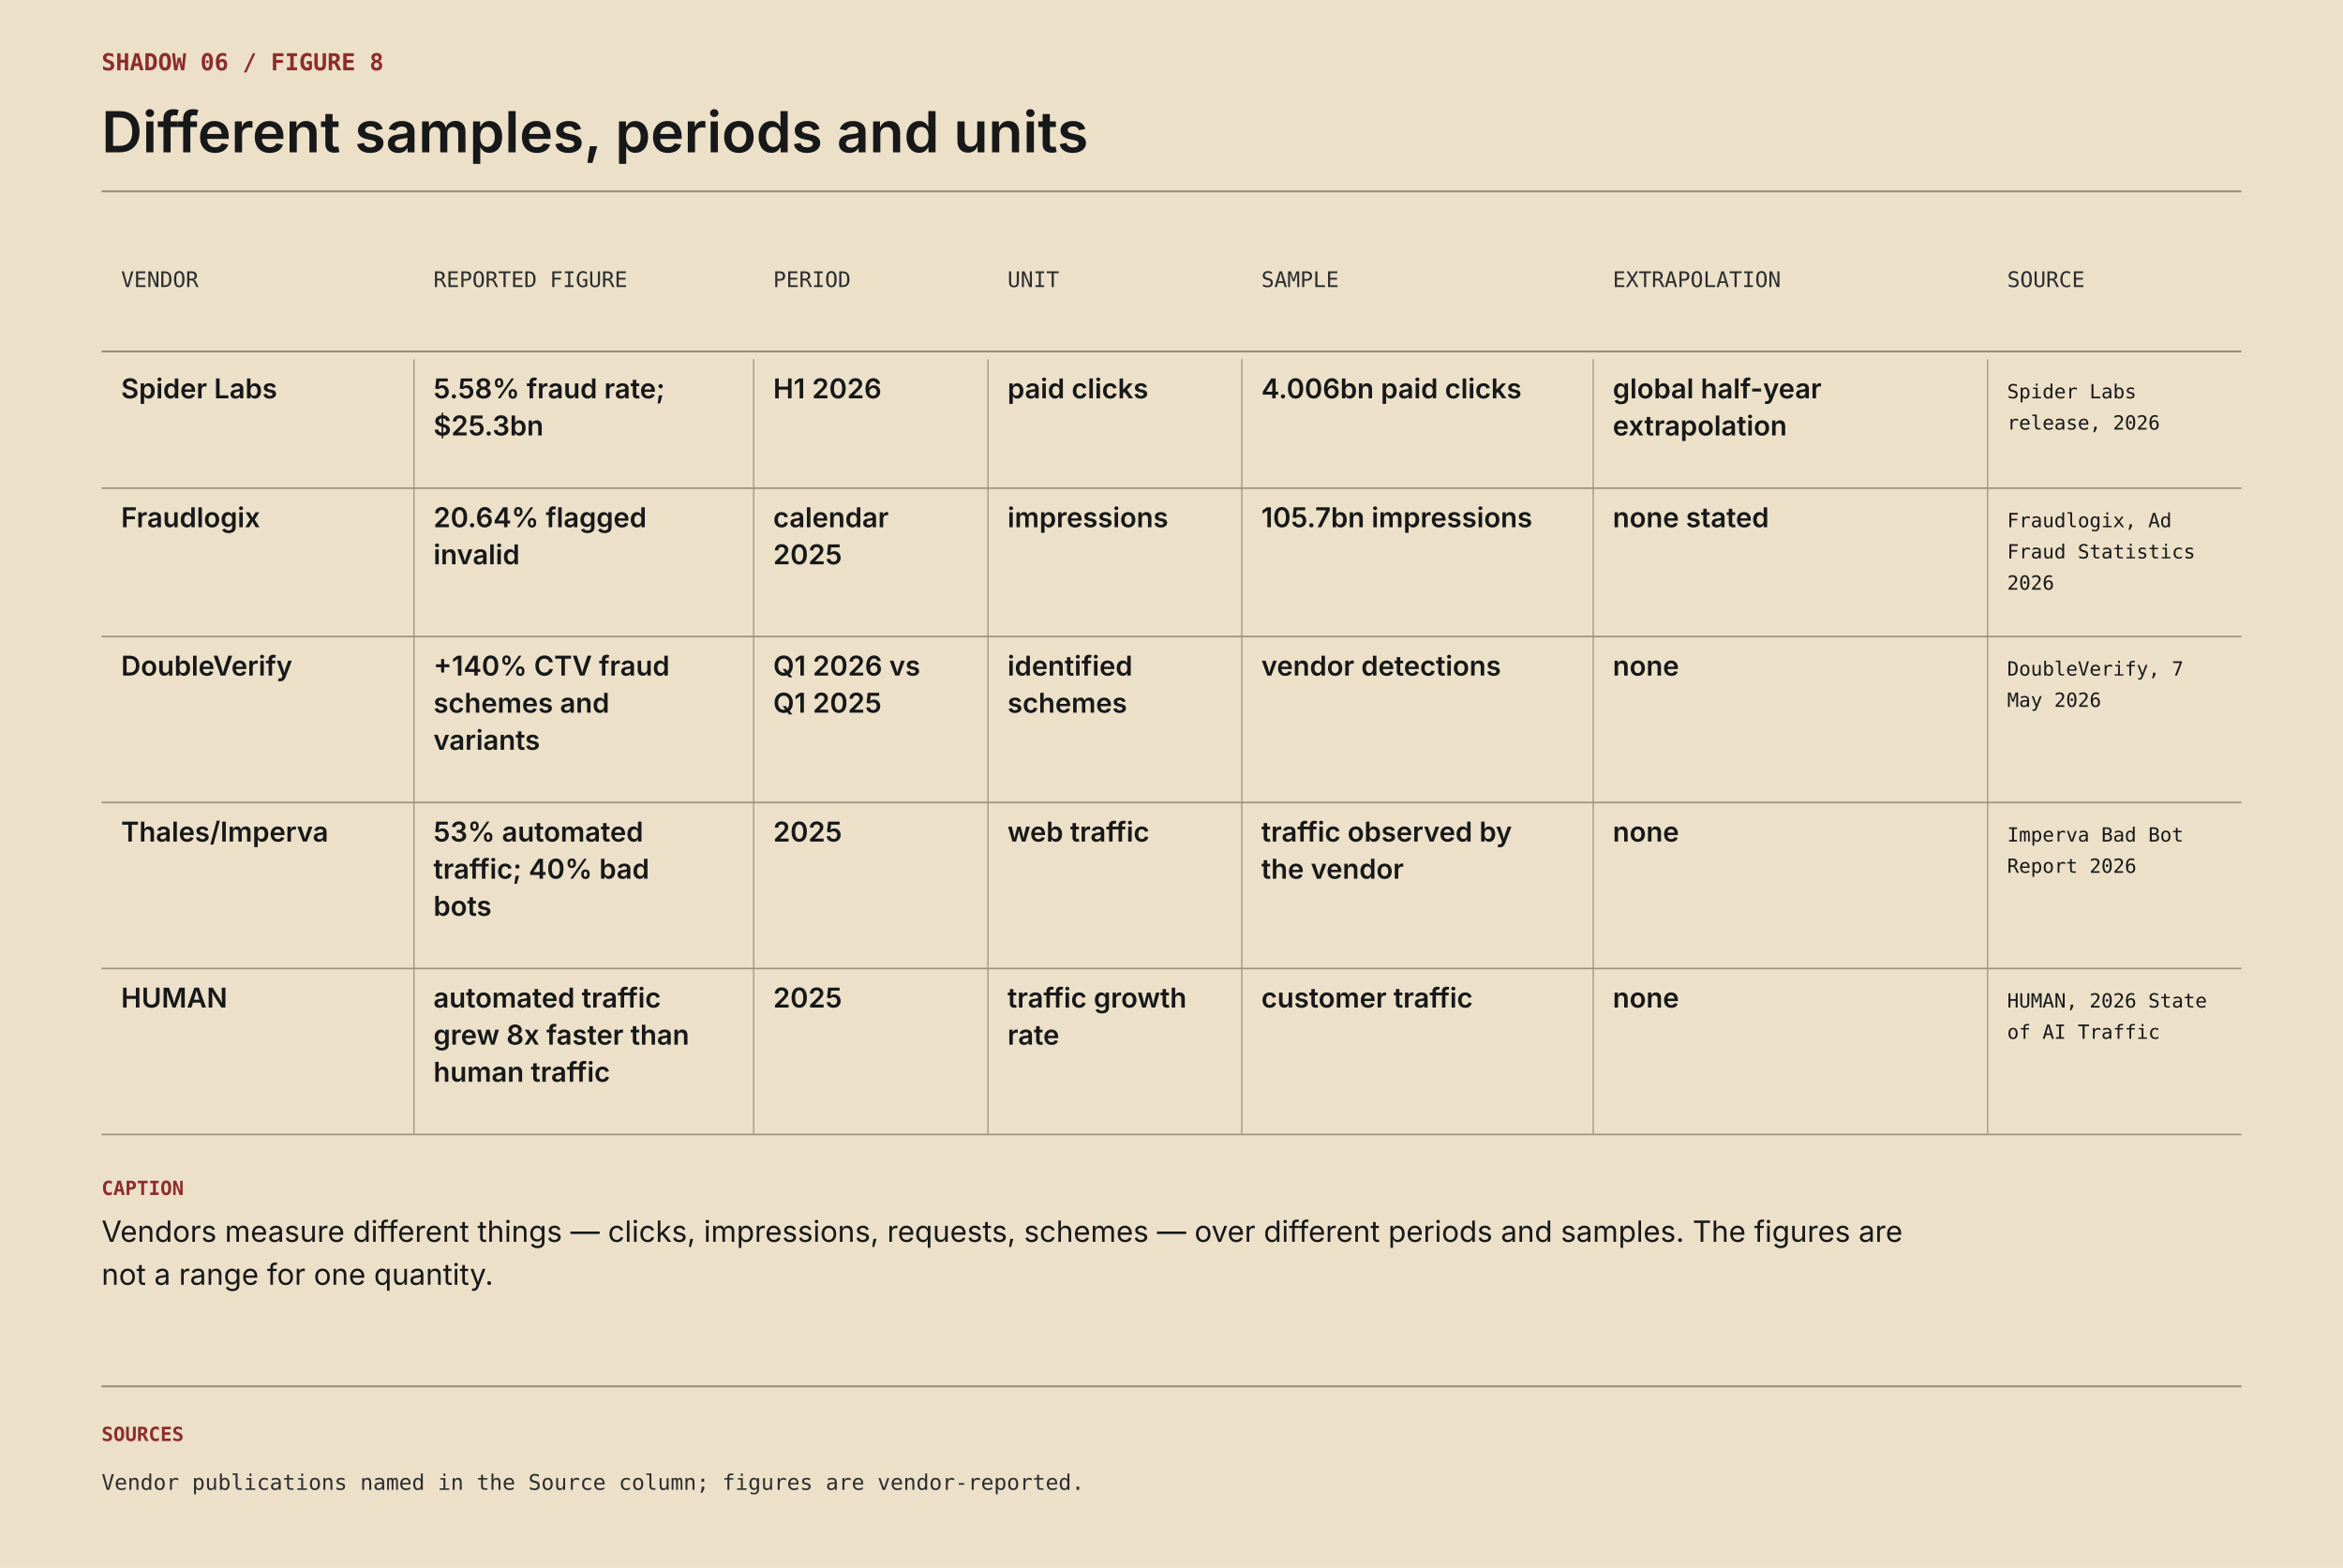
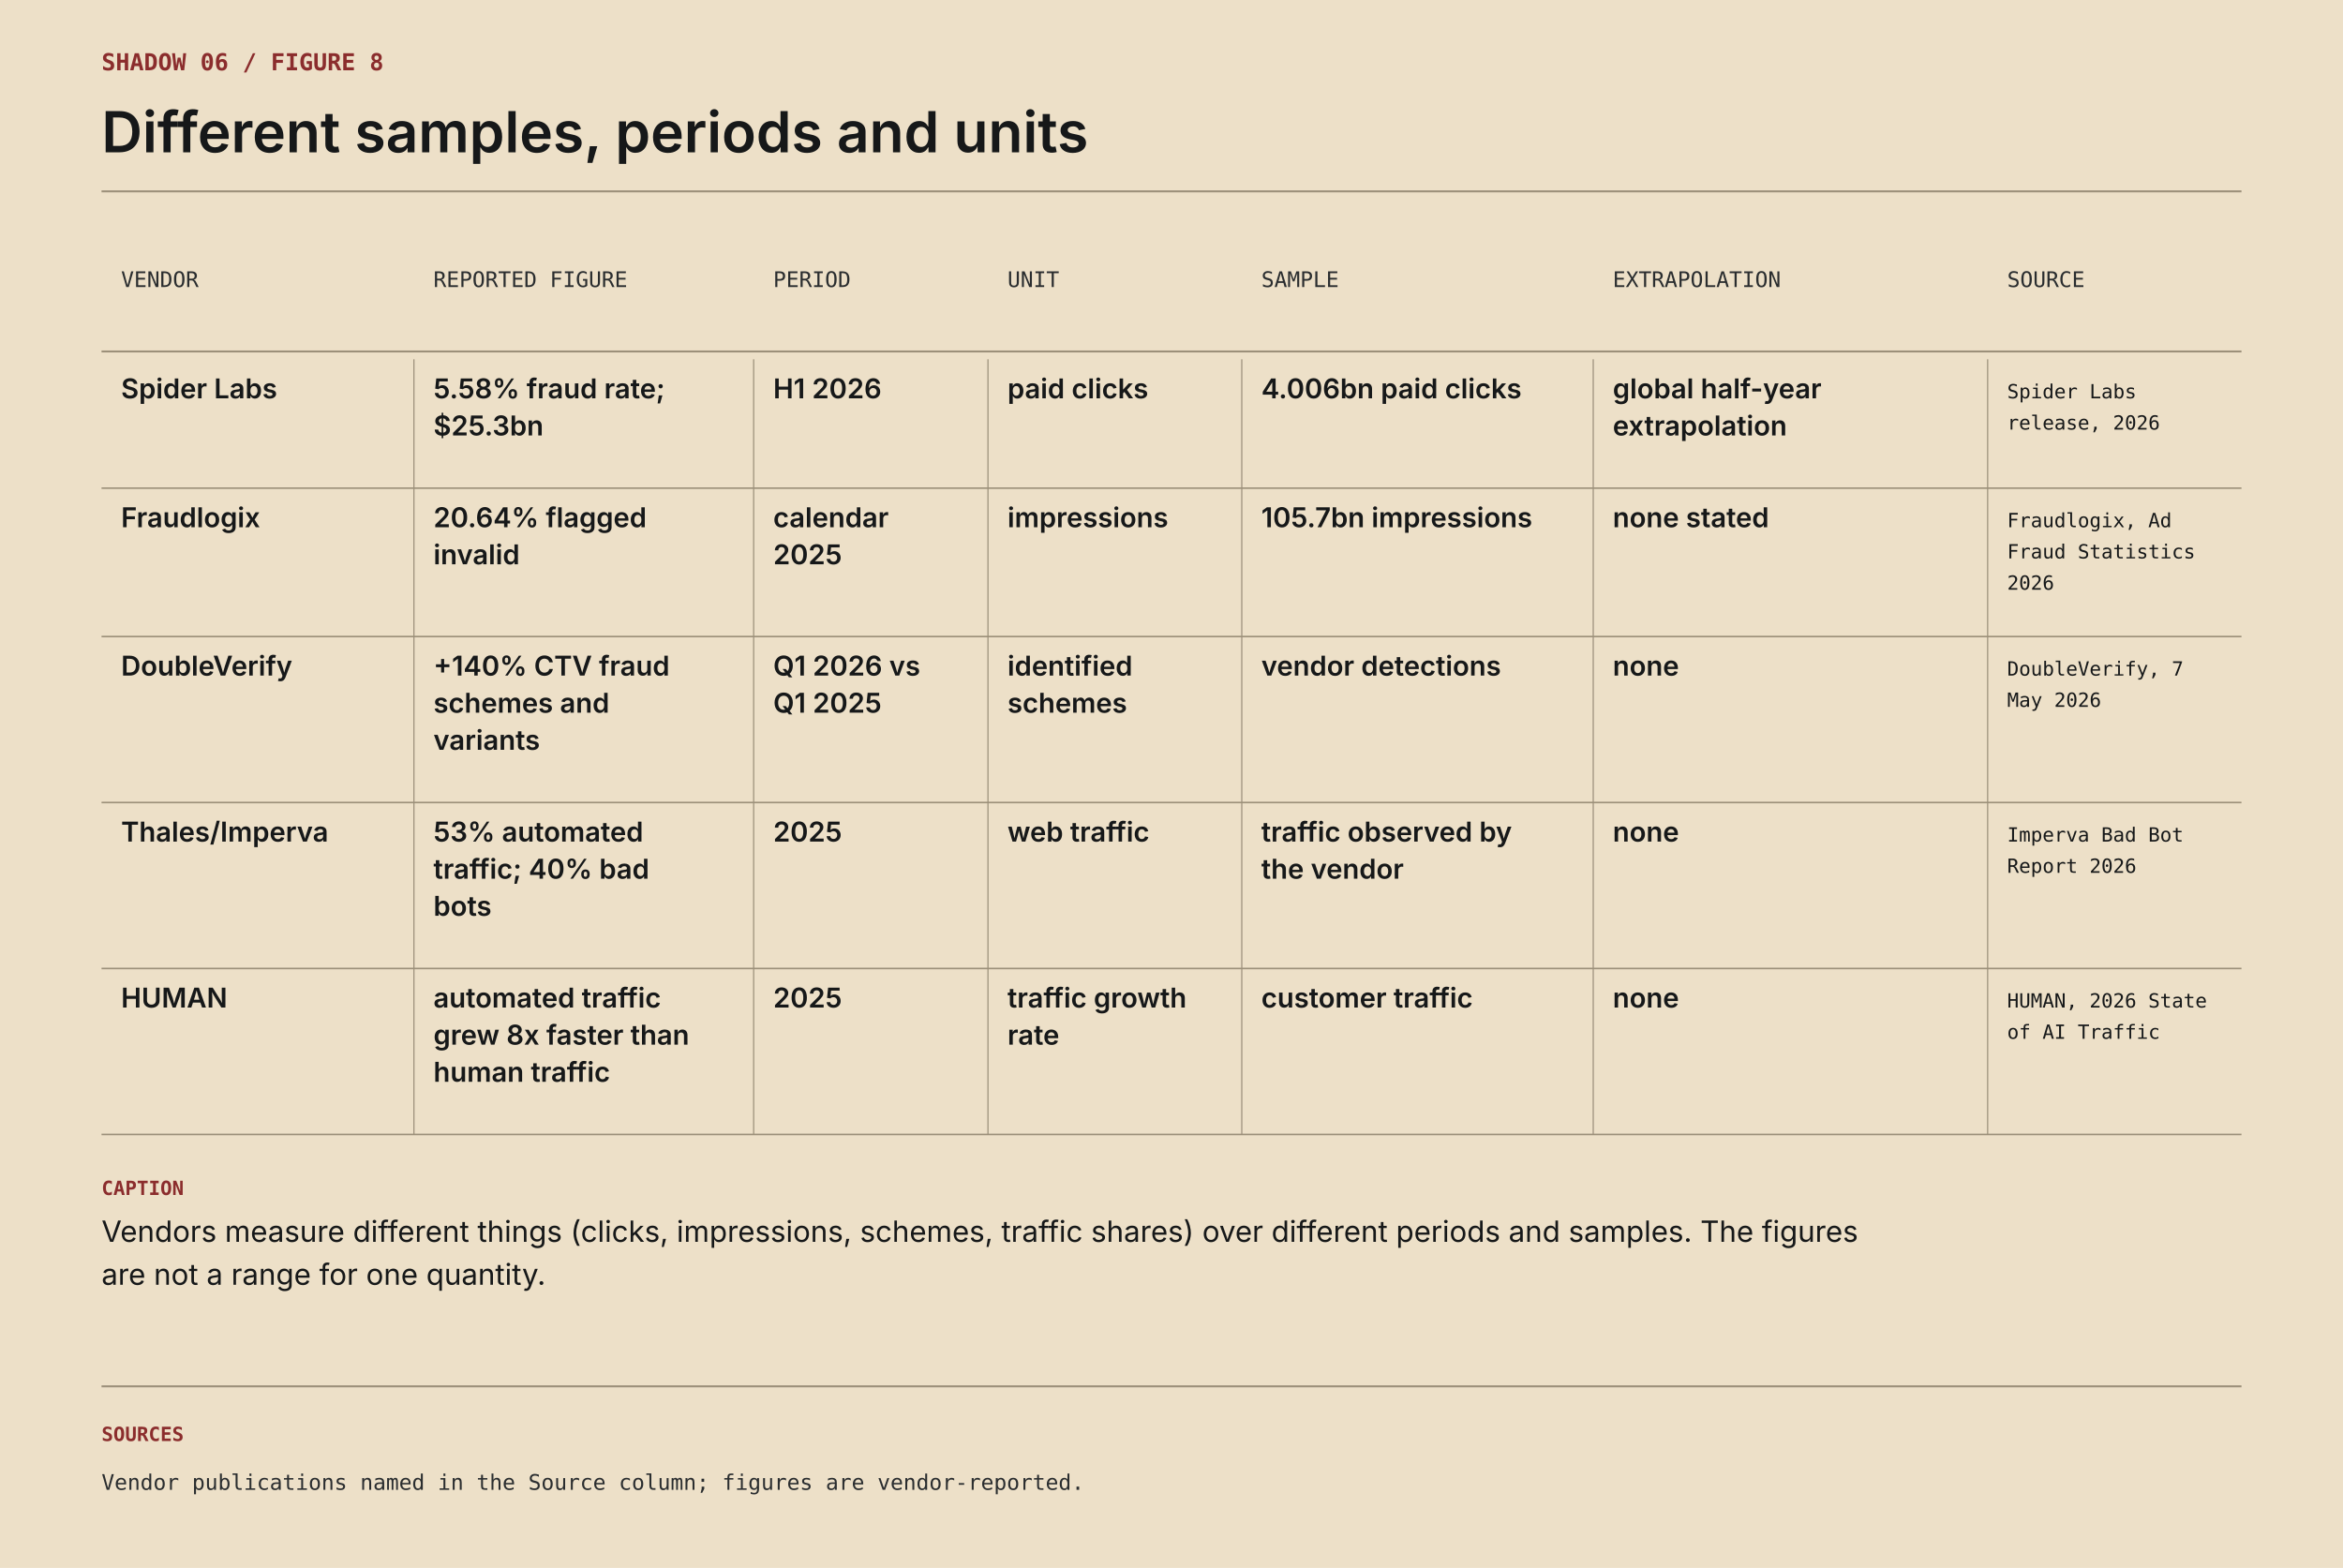
<svg xmlns="http://www.w3.org/2000/svg" width="1200" height="803" viewBox="0 0 1200 803" role="img" aria-labelledby="title desc">
  <rect width="1200" height="803" fill="#EDE0C8" />
  <text x="52" y="36" fill="#8B2D2D" font-family="JetBrains Mono,monospace" font-size="12" font-weight="600" text-anchor="start">SHADOW 06  /  FIGURE 8</text>
  <text x="52" y="78" fill="#161819" font-family="Inter,Arial,sans-serif" font-size="29" font-weight="600" text-anchor="start">Different samples, periods and units</text>
  <line x1="52" y1="98" x2="1148" y2="98" stroke="#9C907A" stroke-width="1" />
  <text x="62" y="147" fill="#2A2D2F" font-family="JetBrains Mono,monospace" font-size="11" font-weight="400" text-anchor="start">VENDOR</text>
  <text x="222" y="147" fill="#2A2D2F" font-family="JetBrains Mono,monospace" font-size="11" font-weight="400" text-anchor="start">REPORTED FIGURE</text>
  <text x="396" y="147" fill="#2A2D2F" font-family="JetBrains Mono,monospace" font-size="11" font-weight="400" text-anchor="start">PERIOD</text>
  <text x="516" y="147" fill="#2A2D2F" font-family="JetBrains Mono,monospace" font-size="11" font-weight="400" text-anchor="start">UNIT</text>
  <text x="646" y="147" fill="#2A2D2F" font-family="JetBrains Mono,monospace" font-size="11" font-weight="400" text-anchor="start">SAMPLE</text>
  <text x="826" y="147" fill="#2A2D2F" font-family="JetBrains Mono,monospace" font-size="11" font-weight="400" text-anchor="start">EXTRAPOLATION</text>
  <text x="1028" y="147" fill="#2A2D2F" font-family="JetBrains Mono,monospace" font-size="11" font-weight="400" text-anchor="start">SOURCE</text>
  <line x1="52" y1="180" x2="1148" y2="180" stroke="#9C907A" stroke-width="1" />
  <g data-row="0" data-field="vendor" data-value="Spider Labs">
    <text x="62" y="204" fill="#161819" font-family="Inter,Arial,sans-serif" font-size="14" font-weight="600" text-anchor="start">Spider Labs</text>
  </g>
  <line x1="212" y1="184" x2="212" y2="250" stroke="#9C907A" stroke-width="0.6" />
  <g data-row="0" data-field="reported_figure" data-value="5.58% fraud rate; $25.3bn">
    <text x="222" y="204" fill="#161819" font-family="Inter,Arial,sans-serif" font-size="14" font-weight="600" text-anchor="start">5.58% fraud rate;</text>
    <text x="222" y="223" fill="#161819" font-family="Inter,Arial,sans-serif" font-size="14" font-weight="600" text-anchor="start">$25.3bn</text>
  </g>
  <line x1="386" y1="184" x2="386" y2="250" stroke="#9C907A" stroke-width="0.6" />
  <g data-row="0" data-field="period" data-value="H1 2026">
    <text x="396" y="204" fill="#161819" font-family="Inter,Arial,sans-serif" font-size="14" font-weight="600" text-anchor="start">H1 2026</text>
  </g>
  <line x1="506" y1="184" x2="506" y2="250" stroke="#9C907A" stroke-width="0.6" />
  <g data-row="0" data-field="unit" data-value="paid clicks">
    <text x="516" y="204" fill="#161819" font-family="Inter,Arial,sans-serif" font-size="14" font-weight="600" text-anchor="start">paid clicks</text>
  </g>
  <line x1="636" y1="184" x2="636" y2="250" stroke="#9C907A" stroke-width="0.6" />
  <g data-row="0" data-field="sample" data-value="4.006bn paid clicks">
    <text x="646" y="204" fill="#161819" font-family="Inter,Arial,sans-serif" font-size="14" font-weight="600" text-anchor="start">4.006bn paid clicks</text>
  </g>
  <line x1="816" y1="184" x2="816" y2="250" stroke="#9C907A" stroke-width="0.6" />
  <g data-row="0" data-field="extrapolation" data-value="global half-year extrapolation">
    <text x="826" y="204" fill="#161819" font-family="Inter,Arial,sans-serif" font-size="14" font-weight="600" text-anchor="start">global half-year</text>
    <text x="826" y="223" fill="#161819" font-family="Inter,Arial,sans-serif" font-size="14" font-weight="600" text-anchor="start">extrapolation</text>
  </g>
  <line x1="1018" y1="184" x2="1018" y2="250" stroke="#9C907A" stroke-width="0.6" />
  <g data-row="0" data-field="source" data-value="Spider Labs release, 2026">
    <text x="1028" y="204" fill="#161819" font-family="JetBrains Mono,monospace" font-size="10" font-weight="400" text-anchor="start">Spider Labs</text>
    <text x="1028" y="220" fill="#161819" font-family="JetBrains Mono,monospace" font-size="10" font-weight="400" text-anchor="start">release, 2026</text>
  </g>
  <line x1="52" y1="250" x2="1148" y2="250" stroke="#9C907A" stroke-width="0.8" />
  <g data-row="1" data-field="vendor" data-value="Fraudlogix">
    <text x="62" y="270" fill="#161819" font-family="Inter,Arial,sans-serif" font-size="14" font-weight="600" text-anchor="start">Fraudlogix</text>
  </g>
  <line x1="212" y1="250" x2="212" y2="326" stroke="#9C907A" stroke-width="0.6" />
  <g data-row="1" data-field="reported_figure" data-value="20.64% flagged invalid">
    <text x="222" y="270" fill="#161819" font-family="Inter,Arial,sans-serif" font-size="14" font-weight="600" text-anchor="start">20.64% flagged</text>
    <text x="222" y="289" fill="#161819" font-family="Inter,Arial,sans-serif" font-size="14" font-weight="600" text-anchor="start">invalid</text>
  </g>
  <line x1="386" y1="250" x2="386" y2="326" stroke="#9C907A" stroke-width="0.6" />
  <g data-row="1" data-field="period" data-value="calendar 2025">
    <text x="396" y="270" fill="#161819" font-family="Inter,Arial,sans-serif" font-size="14" font-weight="600" text-anchor="start">calendar</text>
    <text x="396" y="289" fill="#161819" font-family="Inter,Arial,sans-serif" font-size="14" font-weight="600" text-anchor="start">2025</text>
  </g>
  <line x1="506" y1="250" x2="506" y2="326" stroke="#9C907A" stroke-width="0.6" />
  <g data-row="1" data-field="unit" data-value="impressions">
    <text x="516" y="270" fill="#161819" font-family="Inter,Arial,sans-serif" font-size="14" font-weight="600" text-anchor="start">impressions</text>
  </g>
  <line x1="636" y1="250" x2="636" y2="326" stroke="#9C907A" stroke-width="0.6" />
  <g data-row="1" data-field="sample" data-value="105.7bn impressions">
    <text x="646" y="270" fill="#161819" font-family="Inter,Arial,sans-serif" font-size="14" font-weight="600" text-anchor="start">105.7bn impressions</text>
  </g>
  <line x1="816" y1="250" x2="816" y2="326" stroke="#9C907A" stroke-width="0.6" />
  <g data-row="1" data-field="extrapolation" data-value="none stated">
    <text x="826" y="270" fill="#161819" font-family="Inter,Arial,sans-serif" font-size="14" font-weight="600" text-anchor="start">none stated</text>
  </g>
  <line x1="1018" y1="250" x2="1018" y2="326" stroke="#9C907A" stroke-width="0.6" />
  <g data-row="1" data-field="source" data-value="Fraudlogix, Ad Fraud Statistics 2026">
    <text x="1028" y="270" fill="#161819" font-family="JetBrains Mono,monospace" font-size="10" font-weight="400" text-anchor="start">Fraudlogix, Ad</text>
    <text x="1028" y="286" fill="#161819" font-family="JetBrains Mono,monospace" font-size="10" font-weight="400" text-anchor="start">Fraud Statistics</text>
    <text x="1028" y="302" fill="#161819" font-family="JetBrains Mono,monospace" font-size="10" font-weight="400" text-anchor="start">2026</text>
  </g>
  <line x1="52" y1="326" x2="1148" y2="326" stroke="#9C907A" stroke-width="0.8" />
  <g data-row="2" data-field="vendor" data-value="DoubleVerify">
    <text x="62" y="346" fill="#161819" font-family="Inter,Arial,sans-serif" font-size="14" font-weight="600" text-anchor="start">DoubleVerify</text>
  </g>
  <line x1="212" y1="326" x2="212" y2="411" stroke="#9C907A" stroke-width="0.6" />
  <g data-row="2" data-field="reported_figure" data-value="+140% CTV fraud schemes and variants">
    <text x="222" y="346" fill="#161819" font-family="Inter,Arial,sans-serif" font-size="14" font-weight="600" text-anchor="start">+140% CTV fraud</text>
    <text x="222" y="365" fill="#161819" font-family="Inter,Arial,sans-serif" font-size="14" font-weight="600" text-anchor="start">schemes and</text>
    <text x="222" y="384" fill="#161819" font-family="Inter,Arial,sans-serif" font-size="14" font-weight="600" text-anchor="start">variants</text>
  </g>
  <line x1="386" y1="326" x2="386" y2="411" stroke="#9C907A" stroke-width="0.6" />
  <g data-row="2" data-field="period" data-value="Q1 2026 vs Q1 2025">
    <text x="396" y="346" fill="#161819" font-family="Inter,Arial,sans-serif" font-size="14" font-weight="600" text-anchor="start">Q1 2026 vs</text>
    <text x="396" y="365" fill="#161819" font-family="Inter,Arial,sans-serif" font-size="14" font-weight="600" text-anchor="start">Q1 2025</text>
  </g>
  <line x1="506" y1="326" x2="506" y2="411" stroke="#9C907A" stroke-width="0.6" />
  <g data-row="2" data-field="unit" data-value="identified schemes">
    <text x="516" y="346" fill="#161819" font-family="Inter,Arial,sans-serif" font-size="14" font-weight="600" text-anchor="start">identified</text>
    <text x="516" y="365" fill="#161819" font-family="Inter,Arial,sans-serif" font-size="14" font-weight="600" text-anchor="start">schemes</text>
  </g>
  <line x1="636" y1="326" x2="636" y2="411" stroke="#9C907A" stroke-width="0.6" />
  <g data-row="2" data-field="sample" data-value="vendor detections">
    <text x="646" y="346" fill="#161819" font-family="Inter,Arial,sans-serif" font-size="14" font-weight="600" text-anchor="start">vendor detections</text>
  </g>
  <line x1="816" y1="326" x2="816" y2="411" stroke="#9C907A" stroke-width="0.6" />
  <g data-row="2" data-field="extrapolation" data-value="none">
    <text x="826" y="346" fill="#161819" font-family="Inter,Arial,sans-serif" font-size="14" font-weight="600" text-anchor="start">none</text>
  </g>
  <line x1="1018" y1="326" x2="1018" y2="411" stroke="#9C907A" stroke-width="0.6" />
  <g data-row="2" data-field="source" data-value="DoubleVerify, 7 May 2026">
    <text x="1028" y="346" fill="#161819" font-family="JetBrains Mono,monospace" font-size="10" font-weight="400" text-anchor="start">DoubleVerify, 7</text>
    <text x="1028" y="362" fill="#161819" font-family="JetBrains Mono,monospace" font-size="10" font-weight="400" text-anchor="start">May 2026</text>
  </g>
  <line x1="52" y1="411" x2="1148" y2="411" stroke="#9C907A" stroke-width="0.8" />
  <g data-row="3" data-field="vendor" data-value="Thales/Imperva">
    <text x="62" y="431" fill="#161819" font-family="Inter,Arial,sans-serif" font-size="14" font-weight="600" text-anchor="start">Thales/Imperva</text>
  </g>
  <line x1="212" y1="411" x2="212" y2="496" stroke="#9C907A" stroke-width="0.6" />
  <g data-row="3" data-field="reported_figure" data-value="53% automated traffic; 40% bad bots">
    <text x="222" y="431" fill="#161819" font-family="Inter,Arial,sans-serif" font-size="14" font-weight="600" text-anchor="start">53% automated</text>
    <text x="222" y="450" fill="#161819" font-family="Inter,Arial,sans-serif" font-size="14" font-weight="600" text-anchor="start">traffic; 40% bad</text>
    <text x="222" y="469" fill="#161819" font-family="Inter,Arial,sans-serif" font-size="14" font-weight="600" text-anchor="start">bots</text>
  </g>
  <line x1="386" y1="411" x2="386" y2="496" stroke="#9C907A" stroke-width="0.6" />
  <g data-row="3" data-field="period" data-value="2025">
    <text x="396" y="431" fill="#161819" font-family="Inter,Arial,sans-serif" font-size="14" font-weight="600" text-anchor="start">2025</text>
  </g>
  <line x1="506" y1="411" x2="506" y2="496" stroke="#9C907A" stroke-width="0.6" />
  <g data-row="3" data-field="unit" data-value="web traffic">
    <text x="516" y="431" fill="#161819" font-family="Inter,Arial,sans-serif" font-size="14" font-weight="600" text-anchor="start">web traffic</text>
  </g>
  <line x1="636" y1="411" x2="636" y2="496" stroke="#9C907A" stroke-width="0.6" />
  <g data-row="3" data-field="sample" data-value="traffic observed by the vendor">
    <text x="646" y="431" fill="#161819" font-family="Inter,Arial,sans-serif" font-size="14" font-weight="600" text-anchor="start">traffic observed by</text>
    <text x="646" y="450" fill="#161819" font-family="Inter,Arial,sans-serif" font-size="14" font-weight="600" text-anchor="start">the vendor</text>
  </g>
  <line x1="816" y1="411" x2="816" y2="496" stroke="#9C907A" stroke-width="0.6" />
  <g data-row="3" data-field="extrapolation" data-value="none">
    <text x="826" y="431" fill="#161819" font-family="Inter,Arial,sans-serif" font-size="14" font-weight="600" text-anchor="start">none</text>
  </g>
  <line x1="1018" y1="411" x2="1018" y2="496" stroke="#9C907A" stroke-width="0.6" />
  <g data-row="3" data-field="source" data-value="Imperva Bad Bot Report 2026">
    <text x="1028" y="431" fill="#161819" font-family="JetBrains Mono,monospace" font-size="10" font-weight="400" text-anchor="start">Imperva Bad Bot</text>
    <text x="1028" y="447" fill="#161819" font-family="JetBrains Mono,monospace" font-size="10" font-weight="400" text-anchor="start">Report 2026</text>
  </g>
  <line x1="52" y1="496" x2="1148" y2="496" stroke="#9C907A" stroke-width="0.8" />
  <g data-row="4" data-field="vendor" data-value="HUMAN">
    <text x="62" y="516" fill="#161819" font-family="Inter,Arial,sans-serif" font-size="14" font-weight="600" text-anchor="start">HUMAN</text>
  </g>
  <line x1="212" y1="496" x2="212" y2="581" stroke="#9C907A" stroke-width="0.6" />
  <g data-row="4" data-field="reported_figure" data-value="automated traffic grew 8x faster than human traffic">
    <text x="222" y="516" fill="#161819" font-family="Inter,Arial,sans-serif" font-size="14" font-weight="600" text-anchor="start">automated traffic</text>
    <text x="222" y="535" fill="#161819" font-family="Inter,Arial,sans-serif" font-size="14" font-weight="600" text-anchor="start">grew 8x faster than</text>
    <text x="222" y="554" fill="#161819" font-family="Inter,Arial,sans-serif" font-size="14" font-weight="600" text-anchor="start">human traffic</text>
  </g>
  <line x1="386" y1="496" x2="386" y2="581" stroke="#9C907A" stroke-width="0.6" />
  <g data-row="4" data-field="period" data-value="2025">
    <text x="396" y="516" fill="#161819" font-family="Inter,Arial,sans-serif" font-size="14" font-weight="600" text-anchor="start">2025</text>
  </g>
  <line x1="506" y1="496" x2="506" y2="581" stroke="#9C907A" stroke-width="0.6" />
  <g data-row="4" data-field="unit" data-value="traffic growth rate">
    <text x="516" y="516" fill="#161819" font-family="Inter,Arial,sans-serif" font-size="14" font-weight="600" text-anchor="start">traffic growth</text>
    <text x="516" y="535" fill="#161819" font-family="Inter,Arial,sans-serif" font-size="14" font-weight="600" text-anchor="start">rate</text>
  </g>
  <line x1="636" y1="496" x2="636" y2="581" stroke="#9C907A" stroke-width="0.6" />
  <g data-row="4" data-field="sample" data-value="customer traffic">
    <text x="646" y="516" fill="#161819" font-family="Inter,Arial,sans-serif" font-size="14" font-weight="600" text-anchor="start">customer traffic</text>
  </g>
  <line x1="816" y1="496" x2="816" y2="581" stroke="#9C907A" stroke-width="0.6" />
  <g data-row="4" data-field="extrapolation" data-value="none">
    <text x="826" y="516" fill="#161819" font-family="Inter,Arial,sans-serif" font-size="14" font-weight="600" text-anchor="start">none</text>
  </g>
  <line x1="1018" y1="496" x2="1018" y2="581" stroke="#9C907A" stroke-width="0.6" />
  <g data-row="4" data-field="source" data-value="HUMAN, 2026 State of AI Traffic">
    <text x="1028" y="516" fill="#161819" font-family="JetBrains Mono,monospace" font-size="10" font-weight="400" text-anchor="start">HUMAN, 2026 State</text>
    <text x="1028" y="532" fill="#161819" font-family="JetBrains Mono,monospace" font-size="10" font-weight="400" text-anchor="start">of AI Traffic</text>
  </g>
  <line x1="52" y1="581" x2="1148" y2="581" stroke="#9C907A" stroke-width="0.8" />
  <text x="52" y="612" fill="#8B2D2D" font-family="JetBrains Mono,monospace" font-size="10" font-weight="600" text-anchor="start">CAPTION</text>
-   <text x="52" y="636" fill="#161819" font-family="Inter,Arial,sans-serif" font-size="15" font-weight="400" text-anchor="start">Vendors measure different things — clicks, impressions, requests, schemes — over different periods and samples. The figures are</text>
-   <text x="52" y="658" fill="#161819" font-family="Inter,Arial,sans-serif" font-size="15" font-weight="400" text-anchor="start">not a range for one quantity.</text>
+   <text x="52" y="636" fill="#161819" font-family="Inter,Arial,sans-serif" font-size="15" font-weight="400" text-anchor="start">Vendors measure different things (clicks, impressions, schemes, traffic shares) over different periods and samples. The figures</text>
+   <text x="52" y="658" fill="#161819" font-family="Inter,Arial,sans-serif" font-size="15" font-weight="400" text-anchor="start">are not a range for one quantity.</text>
  <line x1="52" y1="710" x2="1148" y2="710" stroke="#9C907A" stroke-width="1" />
  <text x="52" y="738" fill="#8B2D2D" font-family="JetBrains Mono,monospace" font-size="10" font-weight="600" text-anchor="start">SOURCES</text>
  <text x="52" y="763" fill="#2A2D2F" font-family="JetBrains Mono,monospace" font-size="11" font-weight="400" text-anchor="start">Vendor publications named in the Source column; figures are vendor-reported.</text>
</svg>
